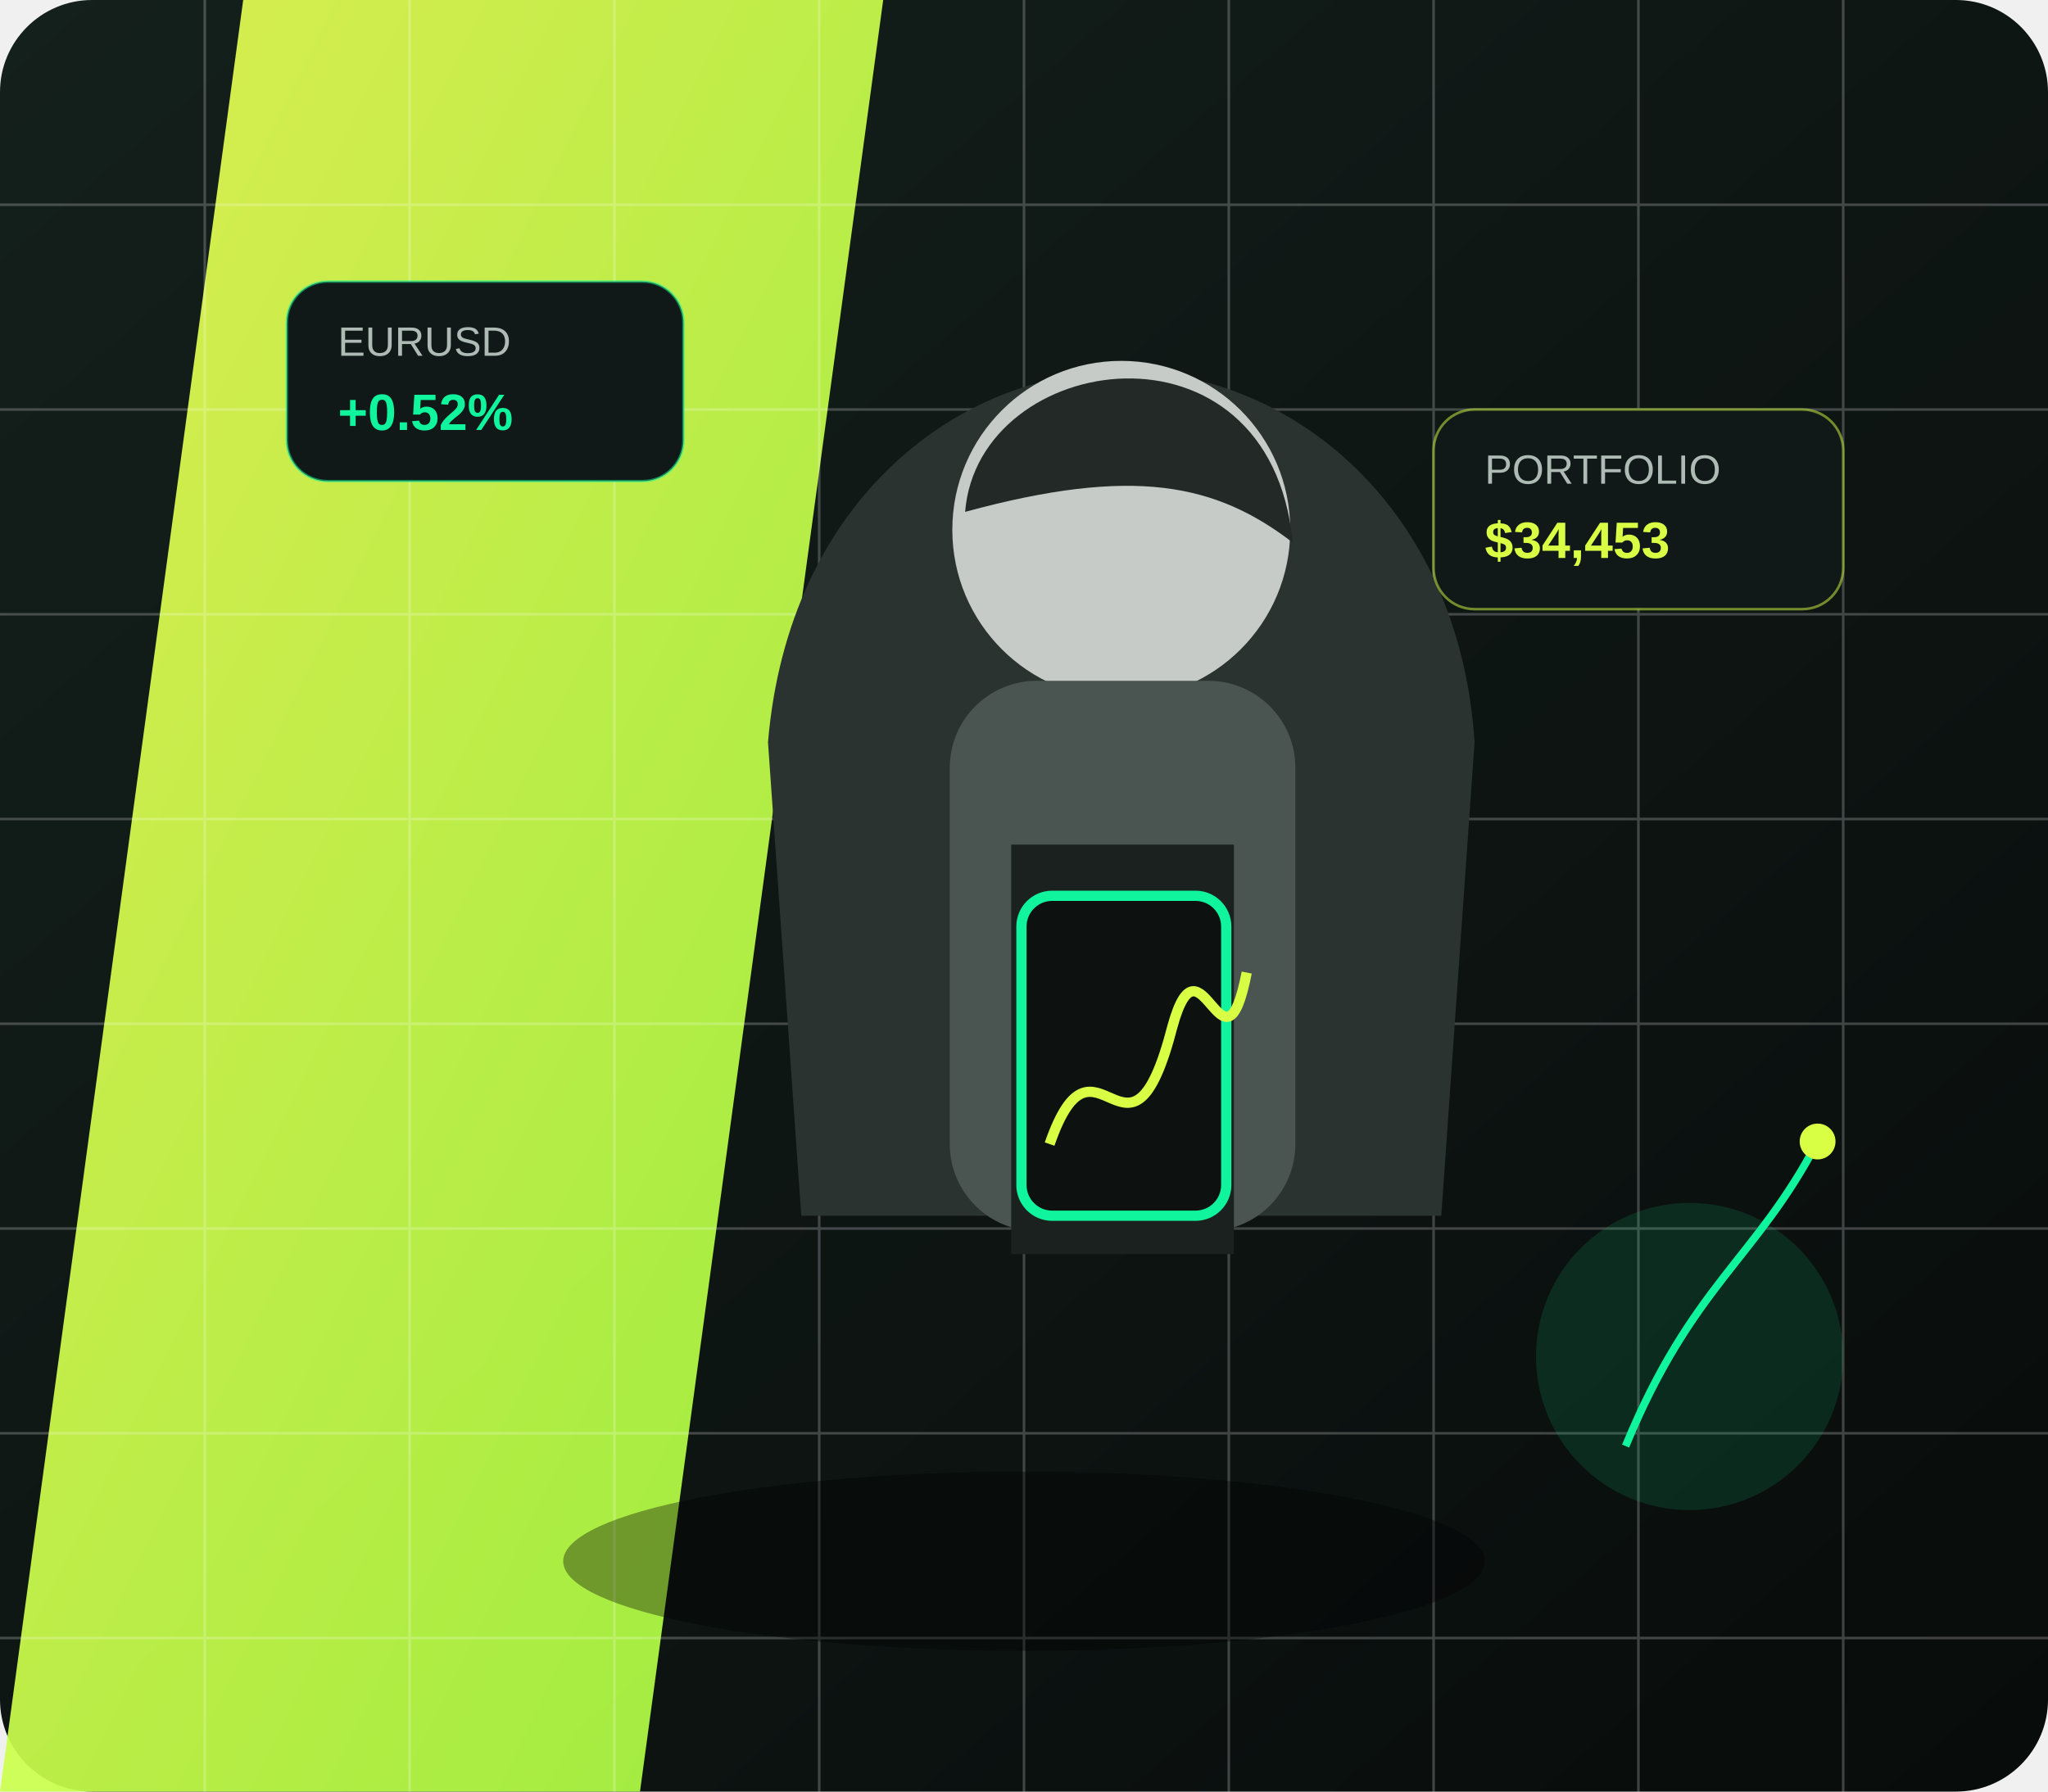
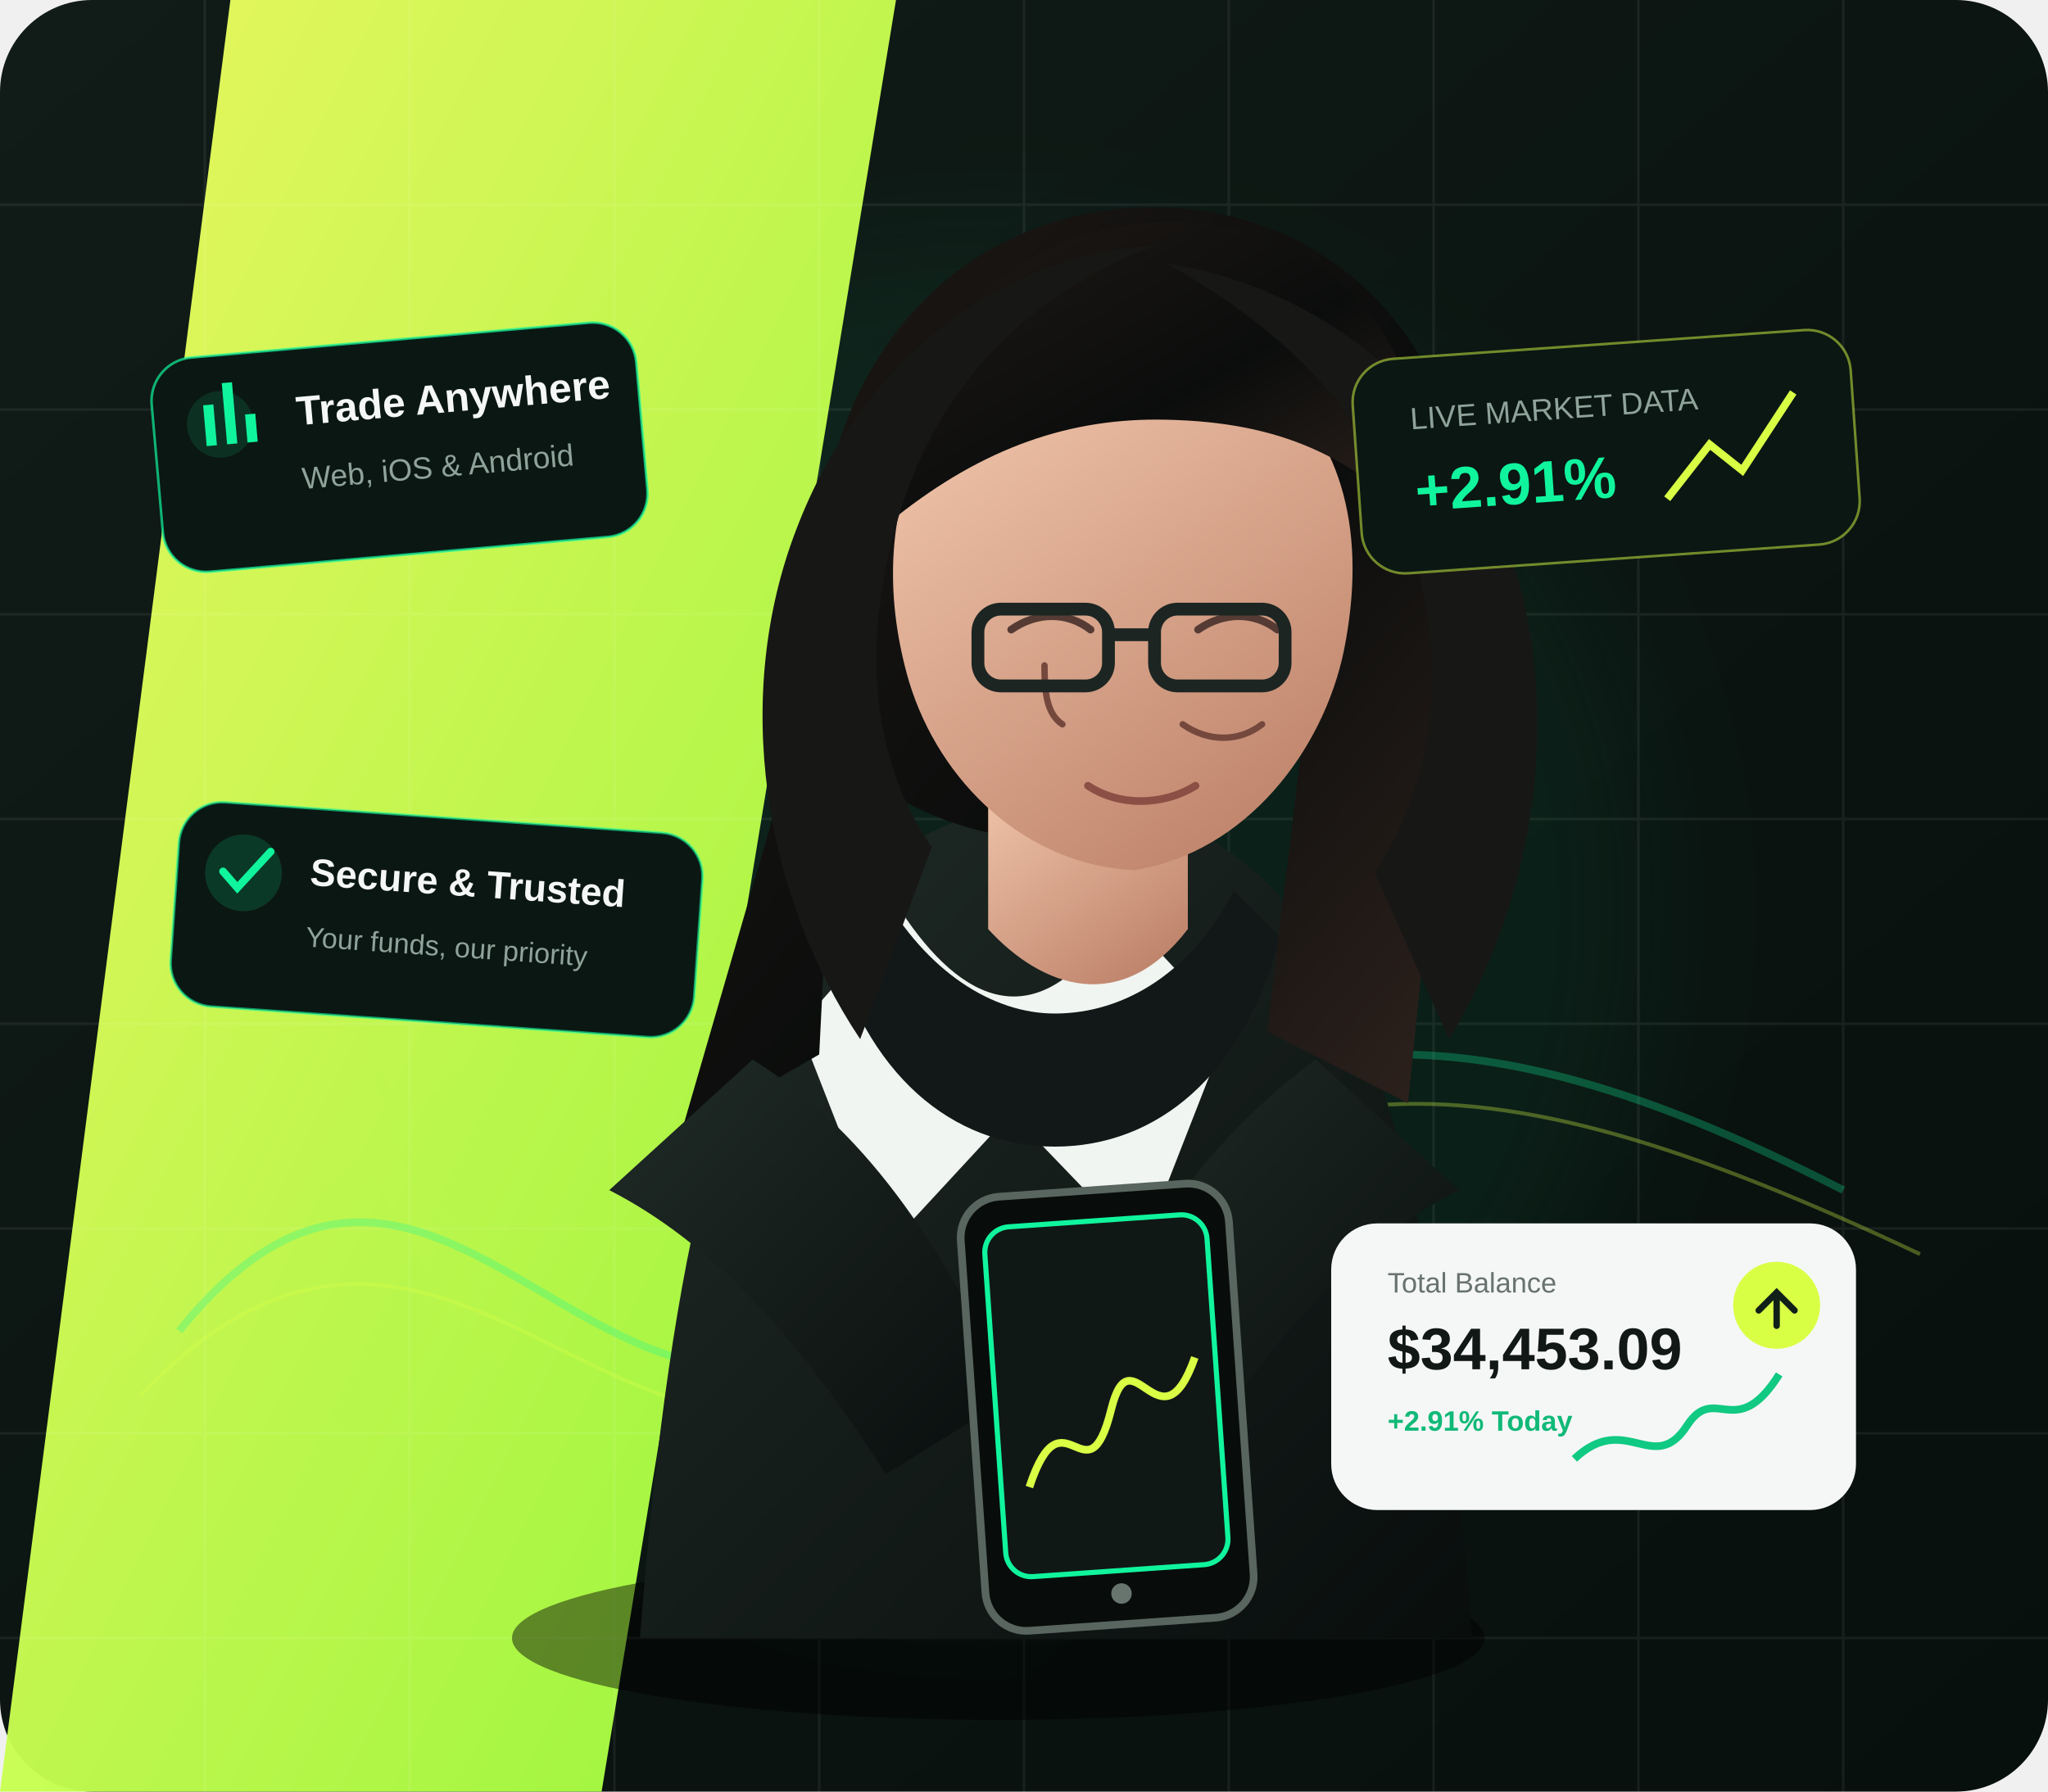
<svg xmlns="http://www.w3.org/2000/svg" viewBox="0 0 800 700">
  <defs>
    <linearGradient id="bg" x1="0" y1="0" x2="1" y2="1">
-       <stop stop-color="#14201c" />
-       <stop offset="1" stop-color="#080c0b" />
+       <stop stop-color="#111c18" />
+       <stop offset=".55" stop-color="#0b1411" />
+       <stop offset="1" stop-color="#07100d" />
    </linearGradient>
    <linearGradient id="lime" x1="0" y1="0" x2="1" y2="1">
-       <stop stop-color="#efff55" />
-       <stop offset="1" stop-color="#a8ff43" />
+       <stop stop-color="#f4ff63" />
+       <stop offset="1" stop-color="#9dff3e" />
    </linearGradient>
+     <linearGradient id="skin" x1=".2" y1="0" x2=".8" y2="1">
+       <stop stop-color="#f2c7ad" />
+       <stop offset="1" stop-color="#bd8269" />
+     </linearGradient>
+     <linearGradient id="hair" x1="0" y1="0" x2="1" y2="1">
+       <stop stop-color="#201916" />
+       <stop offset=".55" stop-color="#0b0d0c" />
+       <stop offset="1" stop-color="#30231e" />
+     </linearGradient>
+     <linearGradient id="suit" x1="0" y1="0" x2="1" y2="1">
+       <stop stop-color="#202b27" />
+       <stop offset="1" stop-color="#090e0d" />
+     </linearGradient>
+     <filter id="glow">
+       <feGaussianBlur stdDeviation="12" result="b" />
+       <feMerge>
+         <feMergeNode in="b" />
+         <feMergeNode in="SourceGraphic" />
+       </feMerge>
+     </filter>
+     <filter id="soft">
+       <feGaussianBlur stdDeviation="25" />
+     </filter>
  </defs>
  <rect width="800" height="700" rx="36" fill="url(#bg)" />
-   <path d="M95 0h250L250 700H0z" fill="url(#lime)" opacity=".92" />
-   <g opacity=".22" stroke="#fff">
-     <path d="M0 80h800M0 160h800M0 240h800M0 320h800M0 400h800M0 480h800M0 560h800M0 640h800" />
-     <path d="M80 0v700M160 0v700M240 0v700M320 0v700M400 0v700M480 0v700M560 0v700M640 0v700M720 0v700" />
+   <circle cx="385" cy="355" r="260" fill="#10f59d" opacity=".055" filter="url(#soft)" />
+   <path d="M90 0h260L235 700H0z" fill="url(#lime)" opacity=".96" />
+   <path d="M0 80h800M0 160h800M0 240h800M0 320h800M0 400h800M0 480h800M0 560h800M0 640h800M80 0v700M160 0v700M240 0v700M320 0v700M400 0v700M480 0v700M560 0v700M640 0v700M720 0v700" stroke="#fff" opacity=".065" />
+   <path d="M70 520C175 390 240 610 355 505S555 380 720 465" fill="none" stroke="#10f59d" stroke-width="3" opacity=".28" />
+   <path d="M55 545C180 415 250 630 370 520S570 405 750 490" fill="none" stroke="#d9ff45" stroke-width="1.5" opacity=".32" />
+   <ellipse cx="390" cy="640" rx="190" ry="32" fill="#000" opacity=".45" />
+   <path d="M250 640c10-130 30-245 78-290 35-33 83-47 128-30 65 25 103 103 119 320H250Z" fill="url(#suit)" />
+   <path d="M352 356c23 35 54 53 86 0l42 45-34 87-51-53-49 53-34-87z" fill="#f0f5f1" />
+   <path d="M344 348c18 32 44 48 68 48 28 0 54-17 70-48l18 18c-14 54-48 82-88 82s-74-28-88-82z" fill="#111817" />
+   <path d="M322 250c-13-93 43-168 127-169 86-1 143 78 119 174l-18 176-55-28 15-124c-13 20-32 35-55 43-43 15-96 4-129-29l-6 119-54 31z" fill="url(#hair)" />
+   <path d="M386 291v72c21 23 52 34 78 0v-72z" fill="url(#skin)" />
+   <path d="M357 180c16-48 88-73 139-32 29 24 38 61 29 106-8 39-38 79-82 86-42-2-76-34-88-74-9-31-8-61 2-86z" fill="url(#skin)" />
+   <path d="M350 202c-3-65 42-112 101-115 70-4 112 51 106 120-29-29-57-42-101-43-38-1-72 11-106 38z" fill="url(#hair)" />
+   <path d="M351 202c-14 46-12 93 13 129l-28 75c-38-57-50-134-25-199 25-66 80-108 140-111-50 19-85 55-100 106z" fill="#171716" />
+   <path d="M546 198c20 51 18 101-9 143l29 65c38-62 46-144 17-207-25-54-75-88-127-96 42 24 73 52 90 95z" fill="#171716" />
+   <path d="M395 246c10-7 22-7 31 0M468 246c10-7 22-7 31 0" fill="none" stroke="#553b34" stroke-width="3" stroke-linecap="round" />
+   <path d="M408 260c0 11 1 19 7 23M462 283c10 7 22 7 31 0" fill="none" stroke="#75483d" stroke-width="2.5" stroke-linecap="round" />
+   <path d="M425 307c12 8 29 8 42 0" fill="none" stroke="#8c4f45" stroke-width="3" stroke-linecap="round" />
+   <g fill="none" stroke="#1c2522" stroke-width="5">
+     <rect x="382" y="238" width="51" height="30" rx="9" />
+     <rect x="451" y="238" width="51" height="30" rx="9" />
+     <path d="M433 248h18" />
  </g>
-   <ellipse cx="400" cy="610" rx="180" ry="35" fill="#000" opacity=".35" />
-   <path d="M300 290c8-95 75-145 139-145s131 52 137 145l-13 185H313z" fill="#2a3330" />
-   <circle cx="438" cy="207" r="66" fill="#c6cbc8" />
-   <path d="M377 200c5-63 119-80 128 12-30-23-62-30-128-12z" fill="#222927" />
-   <rect x="371" y="266" width="135" height="215" rx="34" fill="#4a5551" />
-   <path d="M395 330h87v160h-87z" fill="#1a211f" />
-   <rect x="399" y="350" width="80" height="125" rx="12" fill="#0d1211" stroke="#10f59d" stroke-width="4" />
-   <path d="M410 447c18-52 31 20 48-46 11-40 20 25 29-21" fill="none" stroke="#d9ff45" stroke-width="4" />
-   <rect x="112" y="110" width="155" height="78" rx="16" fill="#101917" stroke="#10f59d" stroke-opacity=".5" />
-   <text x="132" y="139" fill="#aebbb5" font-family="Arial" font-size="16">EURUSD</text>
-   <text x="132" y="168" fill="#10f59d" font-family="Arial" font-weight="700" font-size="20">+0.52%</text>
-   <rect x="560" y="160" width="160" height="78" rx="16" fill="#101917" stroke="#d9ff45" stroke-opacity=".5" />
-   <text x="580" y="189" fill="#aebbb5" font-family="Arial" font-size="16">PORTFOLIO</text>
-   <text x="580" y="218" fill="#d9ff45" font-family="Arial" font-weight="700" font-size="20">$34,453</text>
-   <circle cx="660" cy="530" r="60" fill="#10f59d" opacity=".12" />
-   <path d="M635 565c26-63 51-73 75-119" fill="none" stroke="#10f59d" stroke-width="3" />
-   <circle cx="710" cy="446" r="7" fill="#d9ff45" />
+   <path d="M294 414c48 30 76 78 102 131l-50 31c-35-55-69-91-108-111z" fill="url(#suit)" />
+   <path d="M514 414c-43 31-75 79-100 131l49 31c34-54 67-91 107-111z" fill="url(#suit)" />
+   <path d="M389 505c25-18 57-17 82 0l-3 90c-25 22-53 22-78 0z" fill="url(#skin)" />
+   <g transform="rotate(-4 430 550)">
+     <rect x="380" y="465" width="105" height="170" rx="16" fill="#080d0c" stroke="#59655f" stroke-width="3" />
+     <rect x="389" y="477" width="87" height="137" rx="10" fill="#101816" stroke="#10f59d" stroke-width="2" />
+     <path d="M400 579c16-39 22 9 34-28 10-31 18 19 34-18" fill="none" stroke="#d9ff45" stroke-width="3" />
+     <circle cx="433" cy="623" r="4" fill="#68756f" />
+   </g>
+   <g transform="rotate(-5 165 185)">
+     <rect x="62" y="132" width="190" height="84" rx="17" fill="#0b1713" stroke="#10f59d" stroke-opacity=".7" />
+     <circle cx="88" cy="159" r="13" fill="#10f59d" opacity=".12" />
+     <path d="M82 167v-16h4v16h-4Zm8 0v-24h4v24h-4Zm8 0v-11h4v11h-4Z" fill="#10f59d" />
+     <text x="118" y="162" fill="#f4f7f5" font-family="Arial" font-size="16" font-weight="700">Trade Anywhere</text>
+     <text x="118" y="187" fill="#8fa39a" font-family="Arial" font-size="12">Web, iOS &amp; Android</text>
+   </g>
+   <g transform="rotate(-4 620 178)">
+     <rect x="530" y="135" width="195" height="84" rx="17" fill="#0b1713" stroke="#d9ff45" stroke-opacity=".5" />
+     <text x="552" y="163" fill="#8fa39a" font-family="Arial" font-size="12">LIVE MARKET DATA</text>
+     <text x="552" y="195" fill="#10f59d" font-family="Arial" font-size="23" font-weight="700">+2.91%</text>
+     <path d="M650 197l18-20 12 11 22-29" fill="none" stroke="#d9ff45" stroke-width="3" />
+   </g>
+   <g transform="rotate(4 180 360)">
+     <rect x="68" y="320" width="205" height="80" rx="17" fill="#0b1713" stroke="#10f59d" stroke-opacity=".6" />
+     <circle cx="94" cy="347" r="15" fill="#10f59d" opacity=".15" />
+     <path d="m86 347 6 6 12-15" fill="none" stroke="#10f59d" stroke-width="3" stroke-linecap="round" />
+     <text x="120" y="350" fill="#f4f7f5" font-family="Arial" font-size="15" font-weight="700">Secure &amp; Trusted</text>
+     <text x="120" y="374" fill="#8fa39a" font-family="Arial" font-size="11">Your funds, our priority</text>
+   </g>
+   <g>
+     <rect x="520" y="478" width="205" height="112" rx="18" fill="#f5f7f6" />
+     <text x="542" y="505" fill="#68736e" font-family="Arial" font-size="11">Total Balance</text>
+     <text x="542" y="535" fill="#111816" font-family="Arial" font-size="23" font-weight="700">$34,453.09</text>
+     <text x="542" y="559" fill="#10b978" font-family="Arial" font-size="11" font-weight="700">+2.91% Today</text>
+     <circle cx="694" cy="510" r="17" fill="#d9ff45" />
+     <path d="m687 512 7-7 7 7M694 505v13" fill="none" stroke="#102018" stroke-width="2.5" stroke-linecap="round" />
+     <path d="M615 570c20-19 31 7 44-13 11-17 19 7 36-20" fill="none" stroke="#10c982" stroke-width="3" />
+   </g>
</svg>
